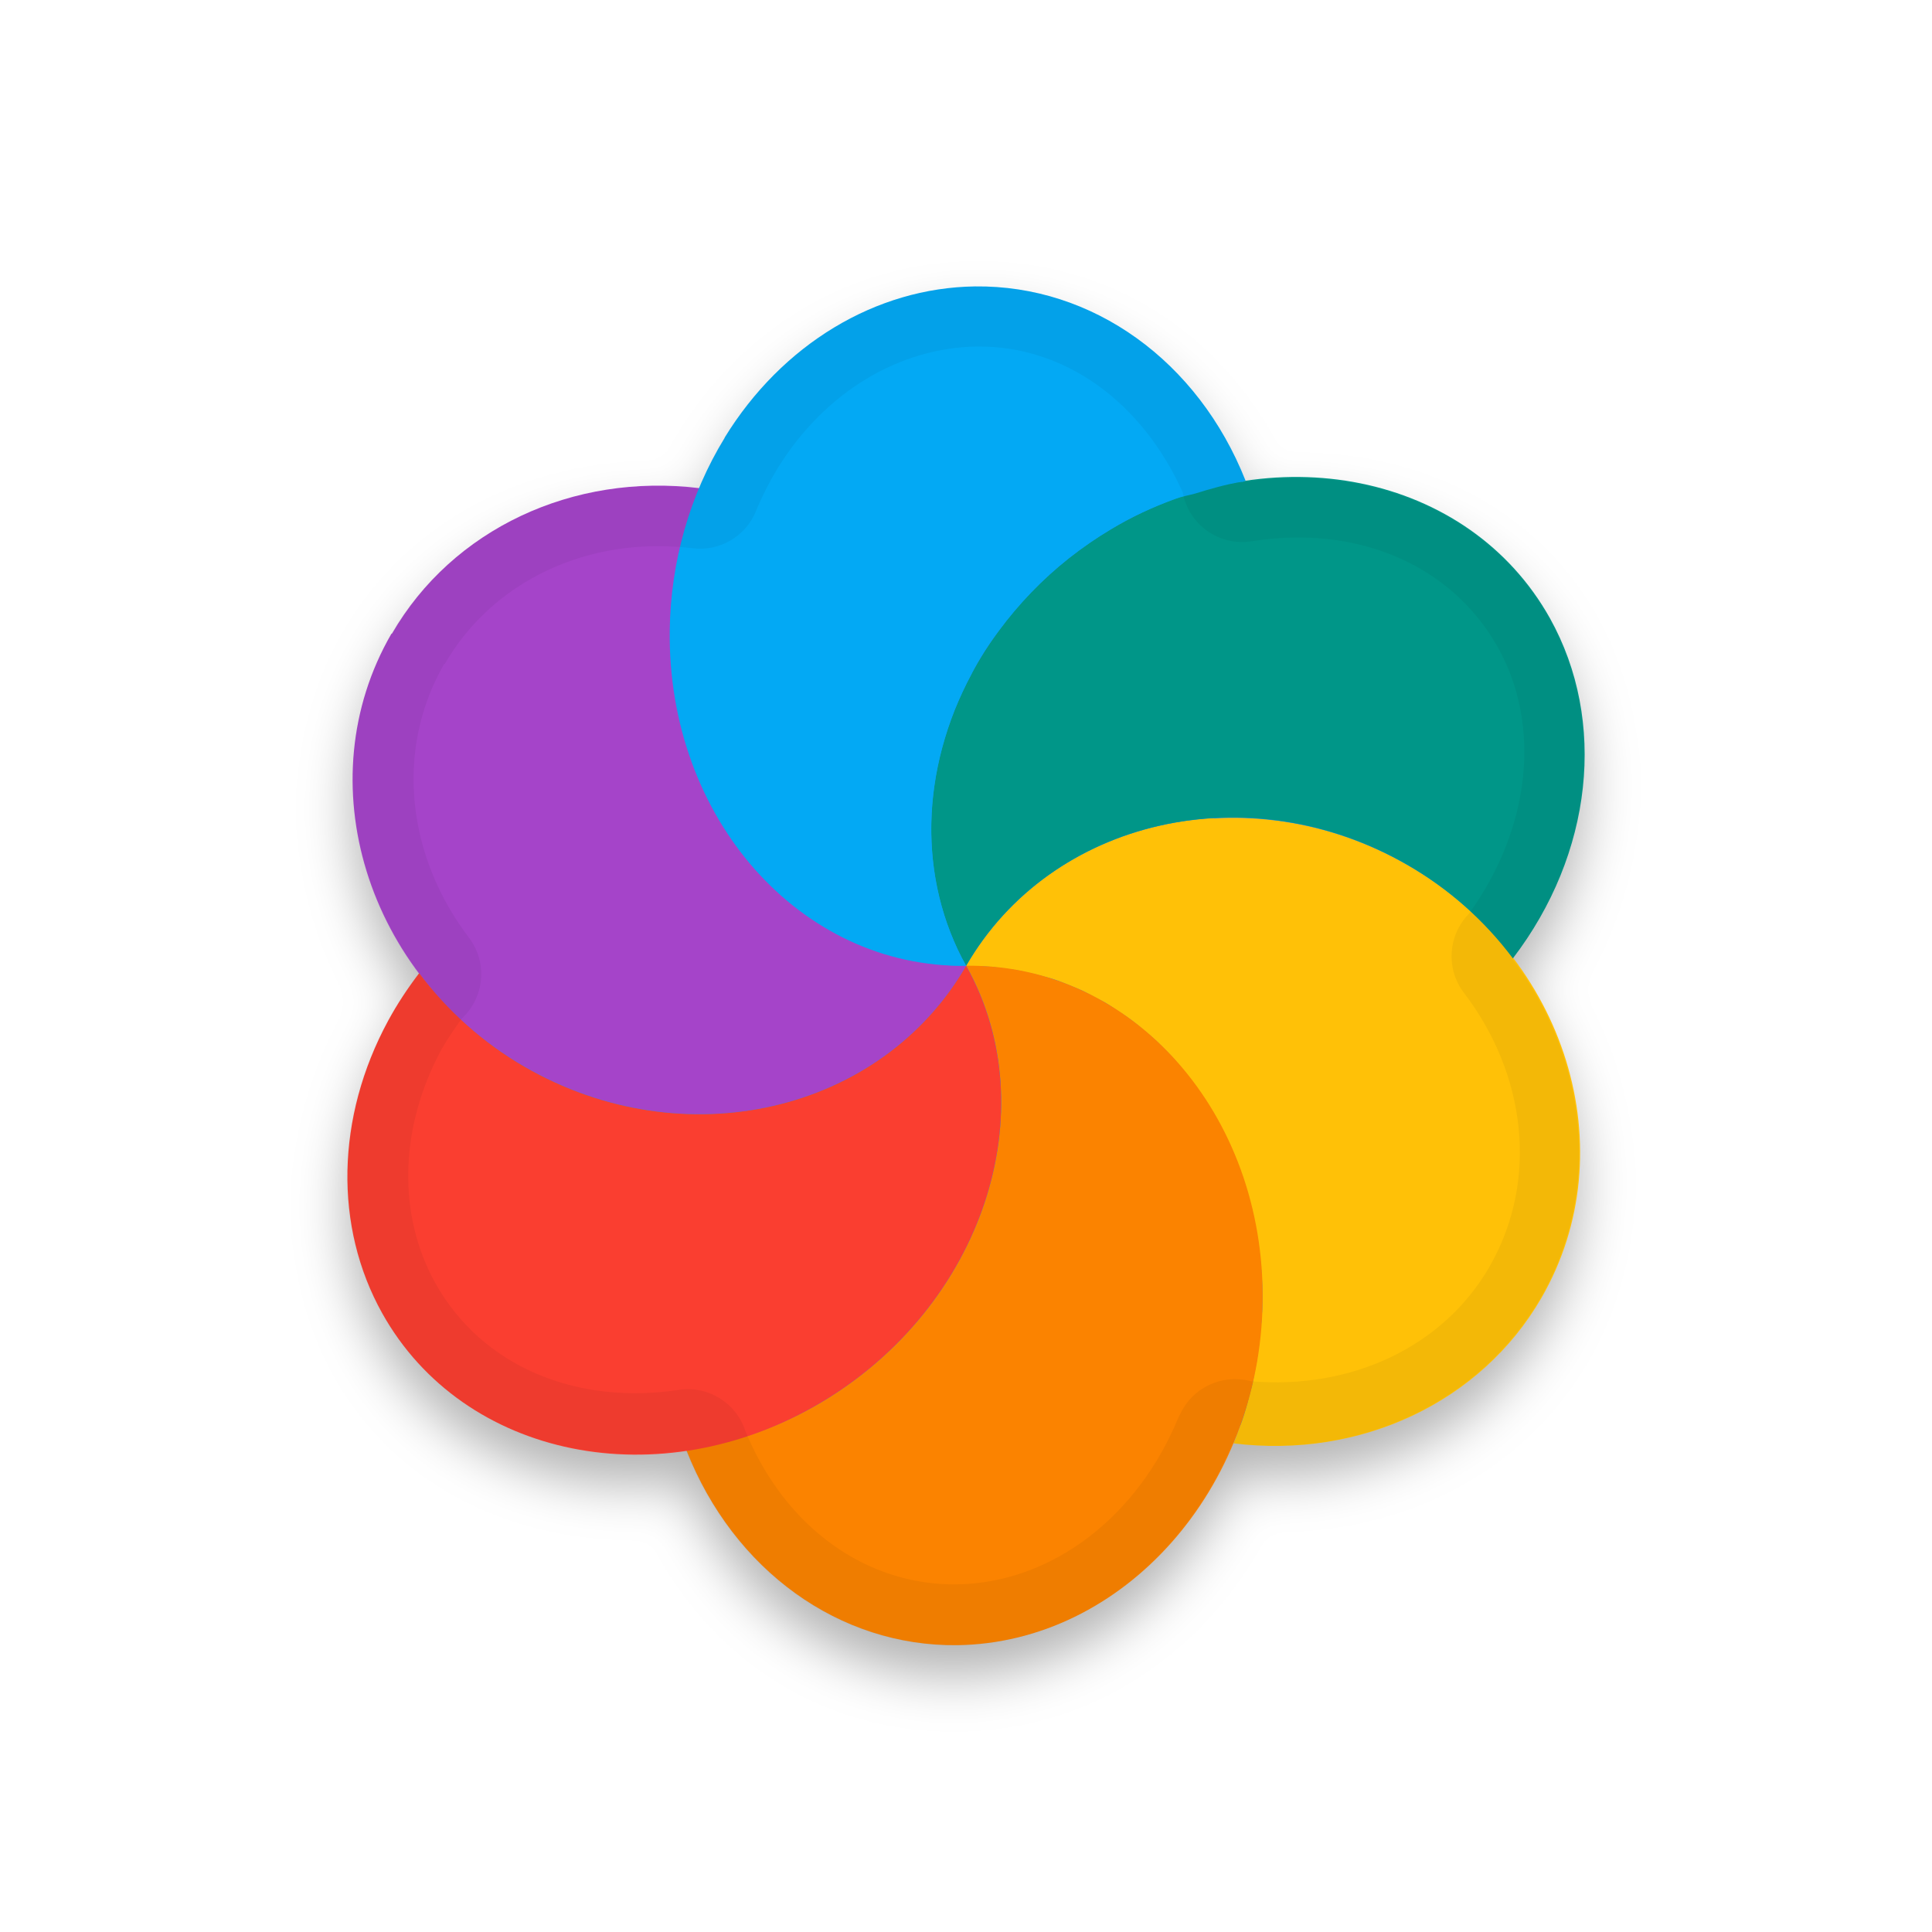
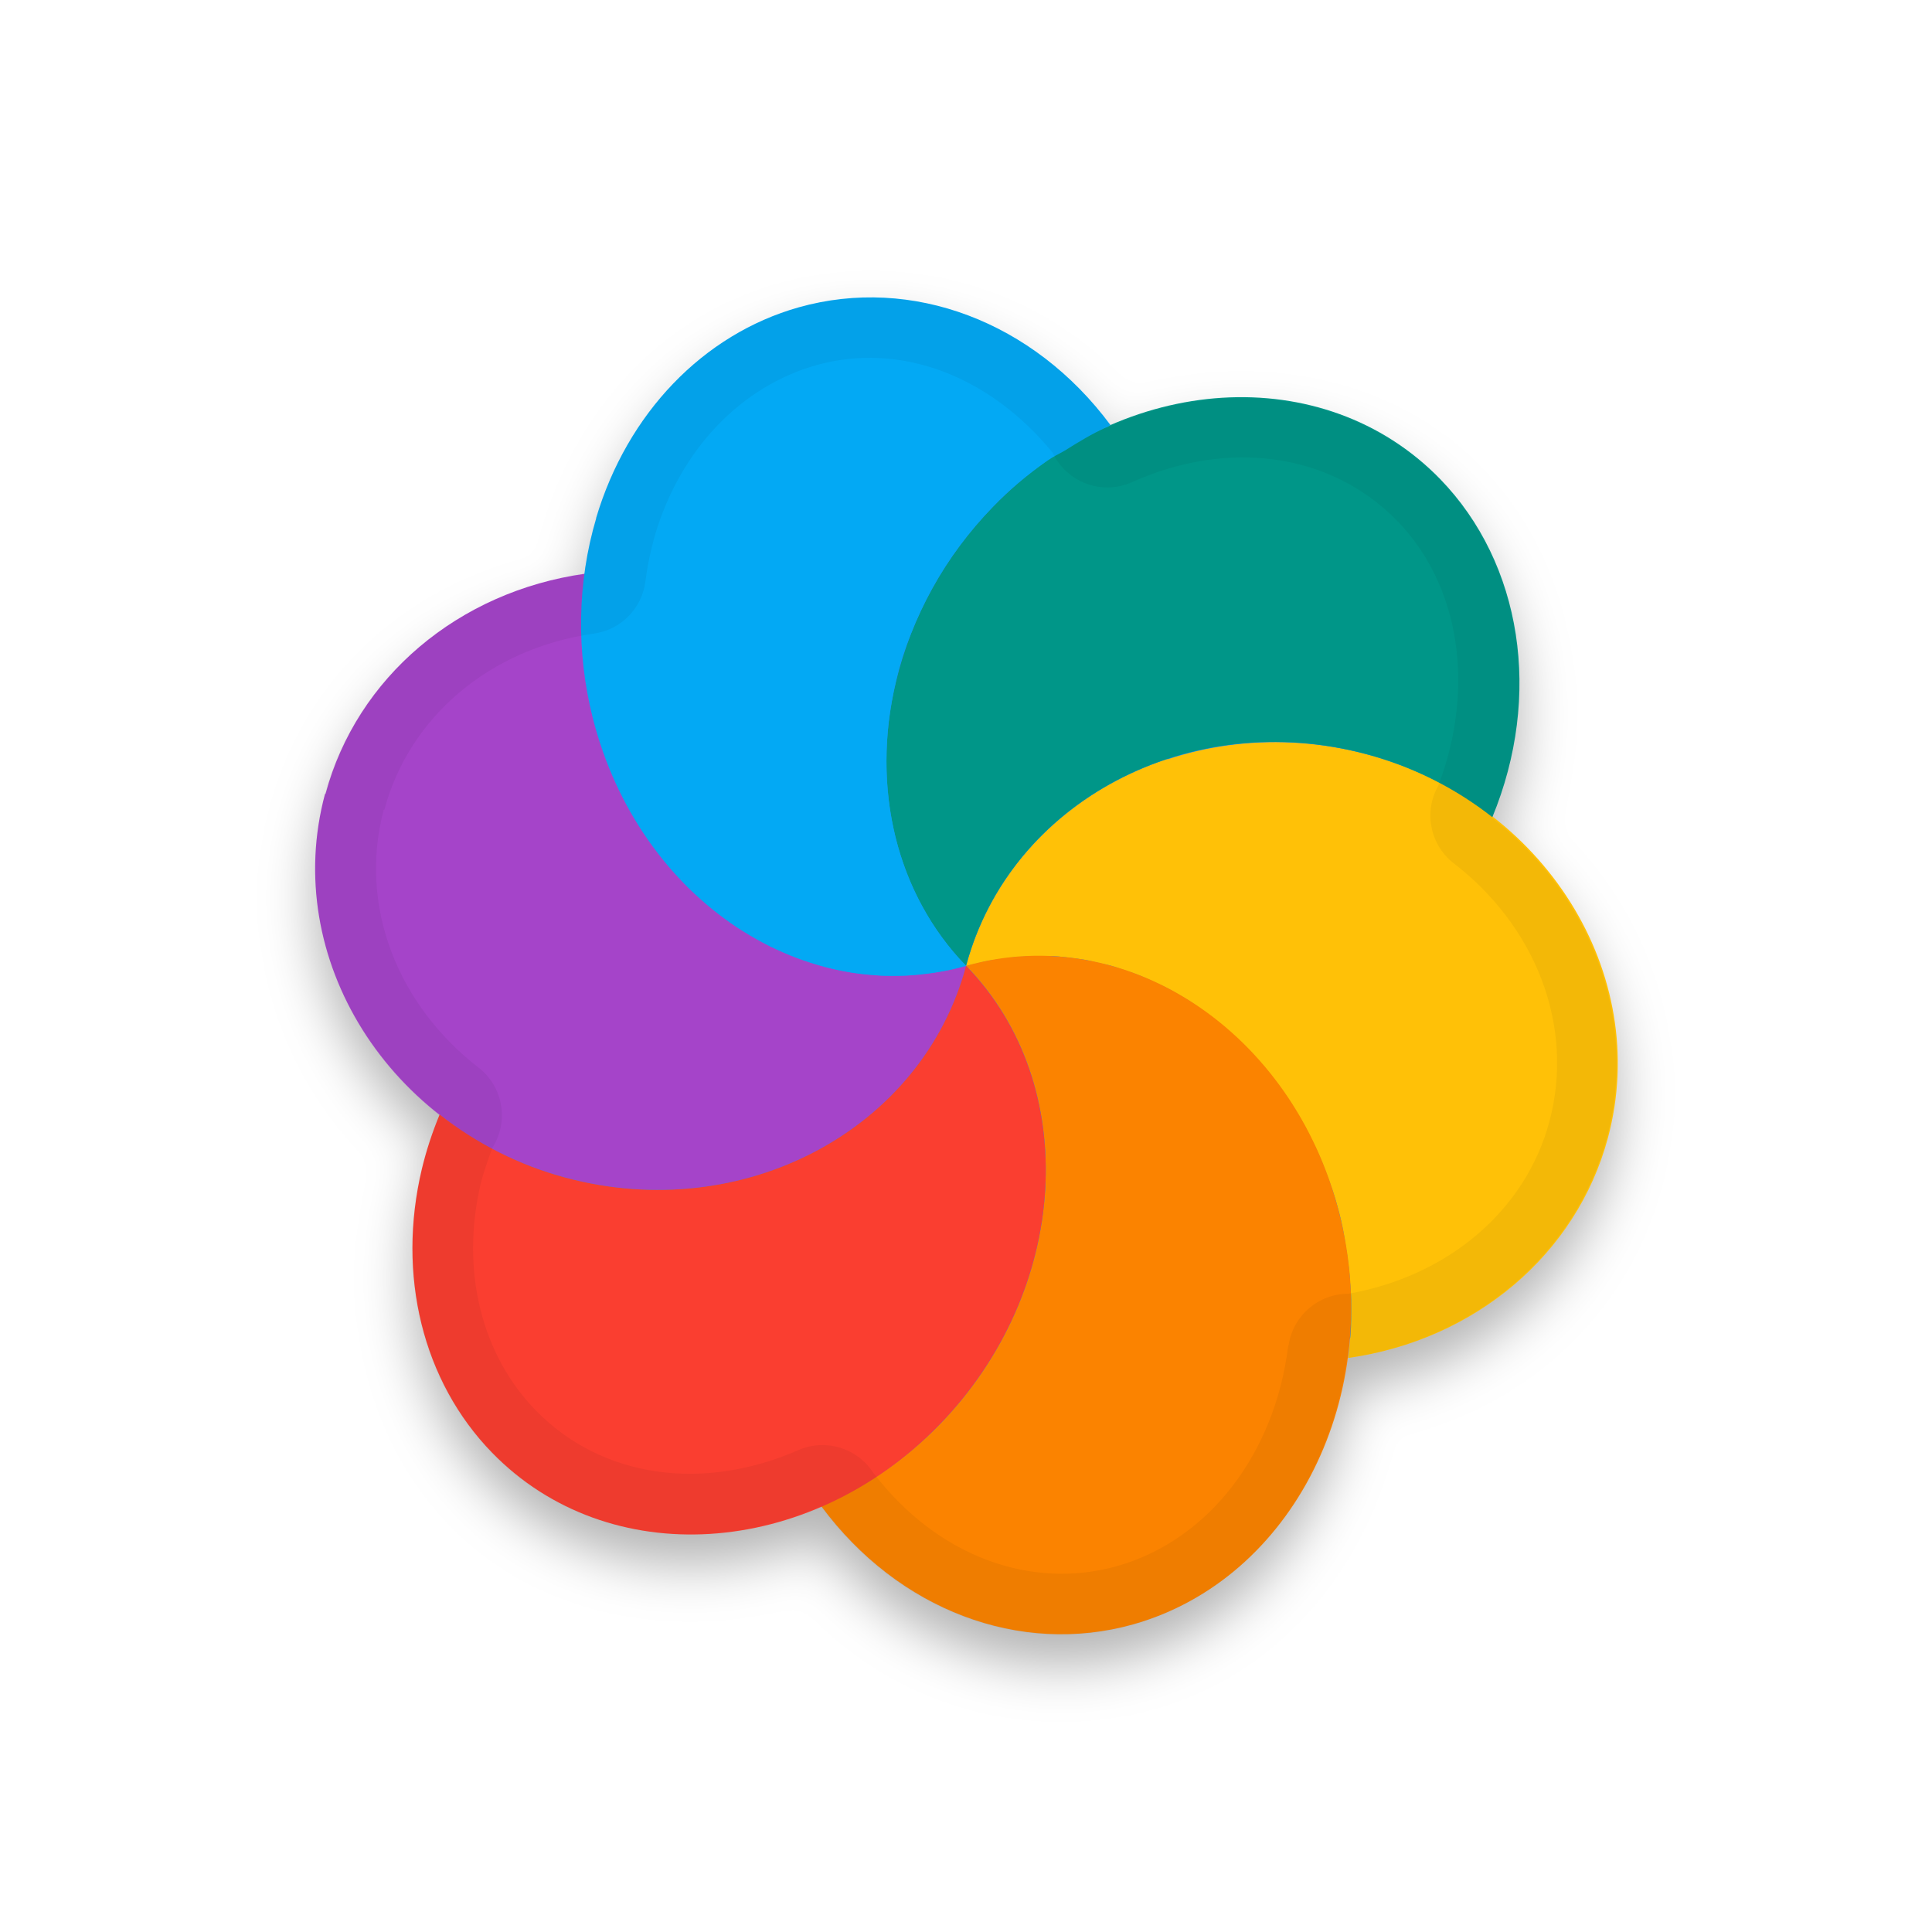
<svg xmlns="http://www.w3.org/2000/svg" id="svg5327" width="32" height="32" version="1.1">
  <defs id="defs5329">
-     <filter id="filter2208" style="color-interpolation-filters:sRGB" width="1.101" height="1.092" x="-.05" y="-.05">
-       <feGaussianBlur id="feGaussianBlur2210" stdDeviation=".43" />
+     <filter id="filter2131" style="color-interpolation-filters:sRGB" width="1.097" height="1.095" x="-.05" y="-.05">
+       <feGaussianBlur id="feGaussianBlur2133" stdDeviation=".437" />
    </filter>
  </defs>
  <g id="layer1" transform="translate(0,-1020.362)">
-     <path id="path874" style="opacity:0.3;fill:#000000;stroke-width:0.55;filter:url(#filter2208)" d="m 6.479,1031.361 c -1.037,1.797 -0.767,4.005 0.491,5.654 -0.02,-0.016 -0.022,-0.025 -0.031,-0.031 -0.193,0.252 -0.367,0.514 -0.517,0.789 -0.863,1.595 -0.899,3.409 -0.096,4.846 0.988,1.767 3.008,2.579 5.07,2.261 -0.02,0.013 -0.024,0 -0.033,0.01 0.783,1.99 2.536,3.251 4.485,3.228 2.032,-0.028 3.791,-1.428 4.594,-3.405 -0.02,0.015 -0.021,0.034 -0.026,0.059 2.108,0.259 4.1,-0.681 5.1,-2.407 1.039,-1.801 0.765,-4.015 -0.501,-5.664 0.009,0.024 0.028,0.027 0.034,0.049 1.323,-1.731 1.563,-3.931 0.614,-5.633 -0.997,-1.783 -3.047,-2.6 -5.129,-2.257 1.7e-5,9e-4 0.019,-0.011 0.023,-0.01 0.025,0.01 0.049,-0.013 0.073,-0.019 a 4.978,5.634 6.279 0 0 -4.481,-3.219 4.978,5.634 6.279 0 0 -4.148,2.504 4.978,5.634 6.279 0 0 -0.425,0.846 c -2.11,-0.26 -4.099,0.68 -5.099,2.406 z" />
-     <ellipse id="ellipse3" style="fill:#278df2;stroke-width:0.55" cx="-889.512" cy="532.038" rx="9.071" ry="8.795" transform="rotate(-60)" />
-     <path id="ellipse10" style="fill:#ffc107;stroke-width:0.55" d="m 16.003,1036.358 c 0.137,-4e-4 0.276,-6e-4 0.413,0.018 0.093,0.011 0.185,0.021 0.277,0.035 0.073,0.01 0.146,0.019 0.218,0.034 0.083,0.023 0.173,0.036 0.259,0.059 0.076,0.021 0.152,0.041 0.229,0.061 0.081,0.023 0.162,0.055 0.241,0.086 0.08,0.033 0.159,0.063 0.238,0.098 0.075,0.03 0.146,0.071 0.218,0.11 0.068,0.039 0.144,0.072 0.214,0.112 0.081,0.048 0.16,0.104 0.24,0.157 0.065,0.038 0.127,0.085 0.19,0.13 0.068,0.052 0.133,0.102 0.196,0.158 0.072,0.058 0.143,0.119 0.212,0.181 0.055,0.055 0.112,0.112 0.168,0.167 0.061,0.062 0.122,0.122 0.176,0.191 0.069,0.084 0.139,0.164 0.203,0.25 0.039,0.054 0.083,0.102 0.12,0.157 0.062,0.088 0.122,0.176 0.179,0.268 0.036,0.062 0.081,0.121 0.117,0.184 0.05,0.087 0.099,0.173 0.141,0.264 0.042,0.074 0.077,0.153 0.115,0.231 0.033,0.078 0.068,0.159 0.1,0.24 0.036,0.085 0.069,0.174 0.101,0.262 0.035,0.093 0.063,0.189 0.09,0.284 0.021,0.078 0.041,0.156 0.063,0.233 0.03,0.112 0.05,0.225 0.072,0.339 0.016,0.063 0.025,0.127 0.037,0.193 0.016,0.104 0.03,0.21 0.04,0.314 0.01,0.094 0.019,0.187 0.026,0.282 0.013,0.154 0.015,0.309 0.013,0.464 6.56e-4,0.167 -0.014,0.335 -0.032,0.501 -0.009,0.066 -0.014,0.133 -0.021,0.199 -0.016,0.126 -0.032,0.248 -0.055,0.372 -0.013,0.051 -0.019,0.106 -0.03,0.156 -0.023,0.132 -0.058,0.263 -0.094,0.392 -0.011,0.046 -0.024,0.089 -0.036,0.133 -0.041,0.152 -0.096,0.299 -0.151,0.445 -0.015,0.055 -0.039,0.101 -0.059,0.151 2.108,0.259 4.1,-0.682 5.099,-2.408 1.409,-2.44 0.419,-5.649 -2.21,-7.167 -2.628,-1.518 -5.902,-0.77 -7.311,1.67 z m 0,0 c -5.15e-4,6e-4 0,0 0,0 z" />
-     <path id="path9" style="fill:#a544c9;stroke-width:0.55" d="m 6.482,1030.861 c -1.409,2.441 -0.422,5.651 2.208,7.169 2.63,1.518 5.904,0.769 7.313,-1.673 -0.139,2e-4 -0.277,-6e-4 -0.413,-0.017 -0.094,-0.01 -0.193,-0.023 -0.289,-0.038 -0.066,-0.01 -0.132,-0.018 -0.198,-0.029 -0.096,-0.014 -0.187,-0.04 -0.28,-0.065 -0.071,-0.019 -0.142,-0.038 -0.214,-0.057 -0.094,-0.035 -0.188,-0.067 -0.281,-0.102 -0.057,-0.026 -0.114,-0.045 -0.169,-0.068 -0.113,-0.053 -0.228,-0.108 -0.339,-0.17 -0.03,-0.018 -0.061,-0.035 -0.091,-0.052 -0.116,-0.068 -0.23,-0.144 -0.342,-0.221 -0.031,-0.019 -0.06,-0.035 -0.084,-0.06 -0.101,-0.072 -0.197,-0.151 -0.293,-0.231 -0.048,-0.027 -0.082,-0.069 -0.122,-0.104 -0.078,-0.08 -0.157,-0.158 -0.237,-0.236 -0.046,-0.046 -0.092,-0.091 -0.137,-0.137 -0.066,-0.08 -0.134,-0.159 -0.196,-0.243 -0.047,-0.062 -0.095,-0.12 -0.139,-0.182 -0.055,-0.076 -0.106,-0.156 -0.155,-0.235 -0.048,-0.064 -0.088,-0.132 -0.129,-0.2 -0.061,-0.106 -0.115,-0.22 -0.174,-0.329 -0.025,-0.043 -0.041,-0.091 -0.063,-0.135 -0.06,-0.124 -0.11,-0.253 -0.16,-0.383 -0.022,-0.038 -0.031,-0.081 -0.046,-0.12 -0.047,-0.13 -0.088,-0.263 -0.125,-0.398 -0.01,-0.043 -0.022,-0.083 -0.033,-0.123 -0.04,-0.146 -0.069,-0.296 -0.096,-0.446 -0.007,-0.033 -0.015,-0.059 -0.015,-0.09 -0.022,-0.139 -0.039,-0.279 -0.052,-0.42 -0.015,-0.053 -0.009,-0.107 -0.013,-0.16 -0.013,-0.171 -0.019,-0.342 -0.018,-0.513 0.01,-0.322 0.039,-0.643 0.095,-0.96 1.2e-4,-0.053 0.014,-0.106 0.023,-0.159 0.083,-0.422 0.209,-0.833 0.374,-1.226 -2.107,-0.259 -4.099,0.681 -5.099,2.408 z" />
-     <path id="path14" style="fill:#ffc107;stroke-width:0.55" d="m 16.002,1036.359 c 3.22,12.014 1.61,6.007 0,0 z m 4.39e-4,2e-4 c 1.987,0.113 3.424,-0.835 4.107,-2.446 -1.684,0.094 -3.245,0.952 -4.107,2.446 z" />
-     <path id="path11" style="fill:#009688;stroke-width:0.55" d="m 16.098,1031.514 c -0.863,1.595 -0.9,3.408 -0.096,4.845 1.409,-2.441 4.682,-3.189 7.311,-1.671 0.684,0.395 1.278,0.924 1.745,1.548 1.323,-1.73 1.563,-3.931 0.614,-5.634 -1.345,-2.404 -4.6,-3.063 -7.271,-1.474 -0.974,0.58 -1.777,1.411 -2.305,2.385 z m 8.961,4.722 z m -9.057,0.122 z" />
-     <path id="ellipse980" style="fill:#03a9f4;stroke-width:0.55" d="m 12.005,1027.611 a 4.978,5.634 6.279 0 0 -0.912,3.189 4.978,5.634 6.279 0 0 4.91,5.559 c -0.103,-0.178 -0.187,-0.364 -0.261,-0.554 -0.075,-0.191 -0.136,-0.387 -0.184,-0.586 -0.144,-0.595 -0.171,-1.22 -0.08,-1.848 0.06,-0.419 0.174,-0.839 0.335,-1.25 0.084,-0.204 0.176,-0.407 0.284,-0.606 0.125,-0.247 0.277,-0.48 0.445,-0.702 0.33,-0.447 0.72,-0.855 1.161,-1.204 0.222,-0.174 0.454,-0.335 0.697,-0.48 0.346,-0.212 0.708,-0.373 1.071,-0.505 0.107,-0.039 0.213,-0.057 0.321,-0.086 0.255,-0.079 0.511,-0.153 0.767,-0.195 0.026,0.01 0.048,-0.014 0.072,-0.018 a 4.978,5.634 6.279 0 0 -4.482,-3.219 4.978,5.634 6.279 0 0 -4.147,2.505 z" />
-     <path id="ellipse14" style="fill:#fb8300;stroke-width:0.55" d="m 16.003,1036.358 c -5.15e-4,6e-4 0,0 0,0 z m 0,0 c 1.345,2.403 0.271,5.64 -2.399,7.23 -0.695,0.413 -1.458,0.682 -2.234,0.796 0.783,1.989 2.535,3.25 4.484,3.227 2.753,-0.038 5.018,-2.587 5.059,-5.694 0.041,-3.107 -2.157,-5.595 -4.91,-5.559 z" />
-     <path id="ellipse18" style="fill:#fa3e30;stroke-width:0.55" d="m 6.428,1037.271 c -0.863,1.595 -0.899,3.407 -0.096,4.844 1.344,2.404 4.601,3.065 7.271,1.474 2.67,-1.59 3.744,-4.827 2.399,-7.23 -1.409,2.441 -4.683,3.191 -7.313,1.672 -0.684,-0.395 -1.279,-0.926 -1.746,-1.55 -0.193,0.252 -0.366,0.515 -0.515,0.79 z m 9.575,-0.912 c -5.15e-4,6e-4 0,0 0,0 z" />
-     <path id="ellipse857" style="opacity:0.05;fill:#010101;fill-opacity:1;stroke-width:0.55" d="m 6.481,1030.861 c -1.037,1.797 -0.767,4.005 0.491,5.653 -0.02,-0.016 -0.022,-0.024 -0.032,-0.033 -0.193,0.252 -0.367,0.514 -0.517,0.789 -0.863,1.595 -0.899,3.409 -0.096,4.845 0.988,1.767 3.008,2.579 5.07,2.262 -0.018,0.012 -0.025,0 -0.034,0.01 0.783,1.99 2.536,3.251 4.485,3.228 2.031,-0.028 3.791,-1.428 4.594,-3.405 -0.015,0.019 -0.021,0.036 -0.026,0.056 2.108,0.259 4.1,-0.681 5.1,-2.407 1.039,-1.8 0.765,-4.014 -0.501,-5.663 0.009,0.024 0.028,0.027 0.034,0.049 1.323,-1.731 1.563,-3.931 0.614,-5.633 -0.997,-1.783 -3.047,-2.6 -5.129,-2.257 -7.48e-4,3e-4 0.015,-0.018 0.022,-0.01 0.025,0.01 0.047,-0.013 0.072,-0.019 a 4.978,5.634 6.279 0 0 -4.481,-3.219 4.978,5.634 6.279 0 0 -4.147,2.504 4.978,5.634 6.279 0 0 -0.425,0.846 c -2.107,-0.258 -4.096,0.682 -5.096,2.408 z m 0.858,0.509 0.022,-0.01 a 1,1 0 0 0 0.005,0 c 0.788,-1.365 2.368,-2.13 4.109,-1.917 a 1,1 0 0 0 1.046,-0.615 c 0.1,-0.245 0.219,-0.479 0.353,-0.701 0,0 -3.6e-4,2e-4 -3.6e-4,2e-4 0.79,-1.284 2.034,-2.008 3.308,-2.026 1.44,-0.016 2.725,0.902 3.408,2.414 a 1,1 0 0 0 1.134,0.813 c 0,0 -3.8e-4,4e-4 -3.8e-4,4e-4 1.725,-0.283 3.313,0.373 4.088,1.758 0.716,1.284 0.548,2.983 -0.481,4.411 a 1,1 0 0 0 -0.091,1.298 c 0,0 2.91e-4,0 2.91e-4,0 1.043,1.36 1.251,3.125 0.429,4.551 -0.762,1.32 -2.281,2.037 -3.953,1.893 a 1,1 0 0 0 -1.172,0.554 l -0.018,0.029 c -0.673,1.658 -2.101,2.76 -3.681,2.782 -1.488,0.017 -2.837,-0.933 -3.498,-2.538 a 1,1 0 0 0 -1.09,-0.686 c 0,0 7.25e-4,3e-4 7.25e-4,3e-4 -1.711,0.263 -3.275,-0.388 -4.044,-1.762 -0.622,-1.112 -0.615,-2.553 0.101,-3.879 0.097,-0.17 0.214,-0.34 0.334,-0.508 a 1,1 0 0 0 0.127,-1.329 l -8.577e-4,-10e-5 c -1.036,-1.357 -1.237,-3.111 -0.423,-4.534 z" />
+     <path id="path874" style="opacity:0.3;fill:#000000;stroke-width:0.55;filter:url(#filter2131)" d="m 5.38,1034.013 c -0.537,2.004 0.295,4.067 1.938,5.334 -0.023,-0.01 -0.028,-0.018 -0.038,-0.022 -0.121,0.293 -0.222,0.592 -0.295,0.896 -0.421,1.764 0.014,3.526 1.161,4.705 1.411,1.451 3.574,1.713 5.483,0.872 -0.015,0.018 -0.022,0.01 -0.03,0.017 1.272,1.719 3.291,2.484 5.168,1.957 1.955,-0.553 3.292,-2.361 3.556,-4.478 -0.016,0.02 -0.011,0.038 -0.01,0.064 2.103,-0.295 3.784,-1.719 4.303,-3.645 0.538,-2.008 -0.3,-4.076 -1.95,-5.341 0.015,0.021 0.034,0.019 0.046,0.038 0.83,-2.014 0.492,-4.202 -0.865,-5.6 -1.425,-1.464 -3.616,-1.723 -5.538,-0.853 2.59e-4,9e-4 0.016,-0.016 0.02,-0.013 0.026,0 0.044,-0.025 0.066,-0.037 a 5.634,4.978 81.279 0 0 -5.161,-1.949 5.634,4.978 81.279 0 0 -3.358,3.492 5.634,4.978 81.279 0 0 -0.191,0.927 c -2.105,0.295 -3.784,1.718 -4.302,3.644 z" />
+     <ellipse id="ellipse3" style="fill:#278df2;stroke-width:0.55" cx="-996.905" cy="283.686" rx="9.071" ry="8.795" transform="rotate(-75)" />
+     <path id="ellipse10" style="fill:#ffc107;stroke-width:0.55" d="m 16.002,1036.359 c 0.133,-0.036 0.266,-0.072 0.404,-0.089 0.093,-0.014 0.184,-0.028 0.277,-0.038 0.072,-0.011 0.146,-0.019 0.22,-0.024 0.086,3e-4 0.177,-0.01 0.265,-0.01 0.079,5e-4 0.158,-2e-4 0.237,-7e-4 0.084,8e-4 0.17,0.011 0.255,0.021 0.086,0.011 0.17,0.02 0.255,0.033 0.08,0.01 0.159,0.031 0.239,0.05 0.076,0.02 0.157,0.032 0.235,0.053 0.091,0.025 0.182,0.059 0.272,0.09 0.072,0.02 0.145,0.049 0.217,0.076 0.079,0.033 0.155,0.064 0.23,0.102 0.085,0.037 0.169,0.078 0.252,0.12 0.067,0.039 0.137,0.079 0.206,0.118 0.075,0.044 0.149,0.086 0.219,0.139 0.089,0.063 0.176,0.123 0.261,0.189 0.052,0.042 0.106,0.077 0.157,0.121 0.082,0.069 0.163,0.139 0.243,0.213 0.051,0.05 0.11,0.096 0.161,0.147 0.071,0.071 0.141,0.141 0.205,0.219 0.06,0.061 0.114,0.128 0.171,0.193 0.052,0.067 0.107,0.136 0.159,0.206 0.057,0.073 0.112,0.15 0.165,0.227 0.058,0.081 0.109,0.166 0.161,0.251 0.04,0.07 0.08,0.14 0.121,0.208 0.058,0.101 0.107,0.204 0.158,0.309 0.032,0.057 0.057,0.117 0.086,0.176 0.043,0.096 0.083,0.195 0.12,0.293 0.034,0.088 0.067,0.176 0.098,0.266 0.052,0.145 0.095,0.294 0.133,0.444 0.044,0.161 0.073,0.327 0.099,0.492 0.008,0.066 0.021,0.132 0.031,0.198 0.017,0.126 0.033,0.248 0.043,0.373 2.75e-4,0.053 0.009,0.107 0.012,0.159 0.012,0.133 0.012,0.269 0.011,0.403 0.001,0.047 -4.6e-5,0.092 -6.29e-4,0.138 -5.43e-4,0.157 -0.015,0.314 -0.031,0.469 -7e-6,0.057 -0.012,0.107 -0.018,0.161 2.103,-0.295 3.784,-1.719 4.302,-3.646 0.729,-2.722 -1.057,-5.565 -3.989,-6.351 -2.932,-0.786 -5.9,0.784 -6.63,3.505 z m 0,0 c -3.46e-4,7e-4 0,0 0,0 z" />
+     <path id="path9" style="fill:#a544c9;stroke-width:0.55" d="m 5.383,1033.514 c -0.73,2.723 1.055,5.567 3.988,6.354 2.933,0.786 5.902,-0.785 6.631,-3.508 -0.134,0.036 -0.267,0.071 -0.404,0.091 -0.094,0.015 -0.192,0.028 -0.289,0.038 -0.066,0.01 -0.132,0.017 -0.199,0.023 -0.096,0.011 -0.191,0.01 -0.287,0.01 -0.074,-10e-5 -0.147,-10e-5 -0.222,7e-4 -0.1,-0.01 -0.199,-0.016 -0.298,-0.026 -0.062,-0.01 -0.122,-0.014 -0.181,-0.022 -0.123,-0.022 -0.248,-0.045 -0.371,-0.076 -0.033,-0.01 -0.068,-0.018 -0.101,-0.027 -0.13,-0.036 -0.259,-0.08 -0.388,-0.125 -0.035,-0.01 -0.067,-0.018 -0.097,-0.036 -0.116,-0.043 -0.23,-0.095 -0.343,-0.148 -0.053,-0.014 -0.097,-0.045 -0.145,-0.069 -0.096,-0.057 -0.193,-0.112 -0.29,-0.167 -0.056,-0.033 -0.112,-0.064 -0.168,-0.097 -0.084,-0.06 -0.17,-0.119 -0.253,-0.184 -0.062,-0.048 -0.123,-0.091 -0.181,-0.14 -0.073,-0.059 -0.142,-0.123 -0.211,-0.186 -0.063,-0.049 -0.119,-0.104 -0.177,-0.16 -0.087,-0.087 -0.168,-0.182 -0.253,-0.273 -0.035,-0.035 -0.063,-0.077 -0.096,-0.114 -0.09,-0.105 -0.172,-0.216 -0.253,-0.328 -0.031,-0.031 -0.051,-0.07 -0.075,-0.104 -0.079,-0.113 -0.154,-0.232 -0.223,-0.352 -0.021,-0.039 -0.042,-0.075 -0.064,-0.11 -0.076,-0.13 -0.143,-0.268 -0.208,-0.406 -0.016,-0.03 -0.029,-0.053 -0.037,-0.083 -0.057,-0.129 -0.11,-0.26 -0.158,-0.392 -0.028,-0.047 -0.037,-0.101 -0.054,-0.151 -0.057,-0.161 -0.107,-0.325 -0.15,-0.491 -0.074,-0.314 -0.129,-0.631 -0.157,-0.952 -0.014,-0.051 -0.014,-0.106 -0.019,-0.159 -0.029,-0.429 -0.014,-0.859 0.044,-1.281 -2.103,0.295 -3.783,1.719 -4.302,3.646 z" />
+     <path id="path14" style="fill:#ffc107;stroke-width:0.55" d="m 16.001,1036.36 c 6.219,10.771 3.11,5.386 0,0 z m 4.82e-4,10e-5 c 1.949,-0.405 3.091,-1.692 3.334,-3.426 -1.602,0.527 -2.888,1.76 -3.334,3.426 z" />
+     <path id="path11" style="fill:#009688;stroke-width:0.55" d="m 14.84,1031.655 c -0.421,1.765 0.013,3.525 1.161,4.704 0.729,-2.722 3.698,-4.292 6.63,-3.506 0.762,0.204 1.474,0.562 2.087,1.044 0.83,-2.014 0.492,-4.202 -0.865,-5.601 -1.921,-1.974 -5.236,-1.768 -7.404,0.458 -0.791,0.812 -1.351,1.823 -1.609,2.9 z m 9.878,2.242 z m -8.717,2.462 z" />
+     <path id="ellipse980" style="fill:#03a9f4;stroke-width:0.55" d="m 9.876,1028.944 a 5.634,4.978 81.279 0 0 -0.056,3.317 5.634,4.978 81.279 0 0 6.181,4.098 c -0.145,-0.145 -0.275,-0.303 -0.396,-0.468 -0.122,-0.165 -0.231,-0.339 -0.329,-0.518 -0.293,-0.537 -0.481,-1.135 -0.556,-1.764 -0.051,-0.42 -0.049,-0.856 -6.7e-5,-1.294 0.028,-0.219 0.065,-0.439 0.118,-0.659 0.057,-0.271 0.143,-0.535 0.248,-0.793 0.203,-0.517 0.474,-1.012 0.81,-1.463 0.169,-0.225 0.352,-0.441 0.549,-0.644 0.279,-0.294 0.588,-0.544 0.904,-0.765 0.093,-0.065 0.191,-0.11 0.288,-0.166 0.226,-0.142 0.454,-0.281 0.691,-0.387 0.026,-0 0.043,-0.026 0.065,-0.036 a 5.634,4.978 81.279 0 0 -5.163,-1.95 5.634,4.978 81.279 0 0 -3.357,3.493 z" />
+     <path id="ellipse14" style="fill:#fb8300;stroke-width:0.55" d="m 16.002,1036.359 c -3.46e-4,7e-4 0,0 0,0 z m 0,0 c 1.921,1.973 1.721,5.378 -0.446,7.604 -0.564,0.578 -1.231,1.036 -1.952,1.347 1.272,1.719 3.29,2.483 5.166,1.956 2.65,-0.749 4.177,-3.798 3.413,-6.809 -0.764,-3.011 -3.532,-4.846 -6.181,-4.098 z" />
+     <path id="ellipse18" style="fill:#fa3e30;stroke-width:0.55" d="m 6.989,1039.718 c -0.421,1.764 0.013,3.524 1.161,4.704 1.921,1.974 5.237,1.769 7.405,-0.458 2.168,-2.227 2.367,-5.631 0.446,-7.604 -0.73,2.723 -3.698,4.294 -6.631,3.508 -0.763,-0.204 -1.475,-0.563 -2.088,-1.046 -0.121,0.293 -0.22,0.592 -0.293,0.897 z m 9.013,-3.359 c -3.46e-4,7e-4 0,0 0,0 z" />
+     <path id="ellipse857" style="opacity:0.05;fill:#010101;fill-opacity:1;stroke-width:0.55" d="m 5.382,1033.514 c -0.537,2.004 0.295,4.067 1.937,5.334 -0.023,-0.01 -0.027,-0.018 -0.04,-0.023 -0.121,0.293 -0.222,0.592 -0.295,0.896 -0.421,1.764 0.014,3.526 1.161,4.705 1.411,1.451 3.574,1.713 5.483,0.873 -0.015,0.016 -0.023,0.01 -0.031,0.016 1.272,1.719 3.291,2.484 5.168,1.957 1.955,-0.553 3.292,-2.36 3.556,-4.478 -0.01,0.022 -0.011,0.04 -0.01,0.061 2.103,-0.295 3.784,-1.719 4.303,-3.645 0.538,-2.008 -0.3,-4.075 -1.95,-5.341 0.015,0.021 0.034,0.019 0.046,0.038 0.83,-2.014 0.492,-4.202 -0.865,-5.6 -1.425,-1.464 -3.616,-1.723 -5.538,-0.853 -6.41e-4,5e-4 0.01,-0.021 0.019,-0.012 0.026,-0 0.042,-0.025 0.065,-0.037 a 5.634,4.978 81.279 0 0 -5.162,-1.949 5.634,4.978 81.279 0 0 -3.358,3.492 5.634,4.978 81.279 0 0 -0.192,0.927 c -2.102,0.296 -3.78,1.719 -4.299,3.644 z m 0.961,0.27 0.019,-0.013 a 1,1 0 0 0 0.005,0 c 0.408,-1.522 1.736,-2.671 3.472,-2.915 a 1,1 0 0 0 0.851,-0.865 c 0.033,-0.263 0.088,-0.519 0.159,-0.768 0,0 -2.93e-4,3e-4 -2.93e-4,3e-4 0.431,-1.444 1.445,-2.466 2.67,-2.813 1.387,-0.388 2.865,0.166 3.917,1.45 a 1,1 0 0 0 1.306,0.491 c 0,0 -2.87e-4,4e-4 -2.87e-4,4e-4 1.593,-0.72 3.296,-0.497 4.404,0.64 1.024,1.055 1.302,2.739 0.677,4.385 a 1,1 0 0 0 0.248,1.278 c 0,0 2.75e-4,-10e-5 2.75e-4,-10e-5 1.36,1.044 2.017,2.695 1.592,4.285 -0.395,1.472 -1.676,2.558 -3.328,2.851 a 1,1 0 0 0 -0.989,0.839 l -0.01,0.033 c -0.221,1.776 -1.315,3.21 -2.836,3.64 -1.433,0.401 -2.982,-0.167 -4.036,-1.547 a 1,1 0 0 0 -1.23,-0.38 c 0,0 7.78e-4,1e-4 7.78e-4,1e-4 -1.584,0.697 -3.264,0.473 -4.362,-0.655 -0.889,-0.913 -1.255,-2.307 -0.906,-3.773 0.05,-0.189 0.118,-0.384 0.191,-0.578 a 1,1 0 0 0 -0.221,-1.317 l -8.612e-4,10e-5 c -1.352,-1.043 -2,-2.685 -1.582,-4.27 z" />
  </g>
</svg>
